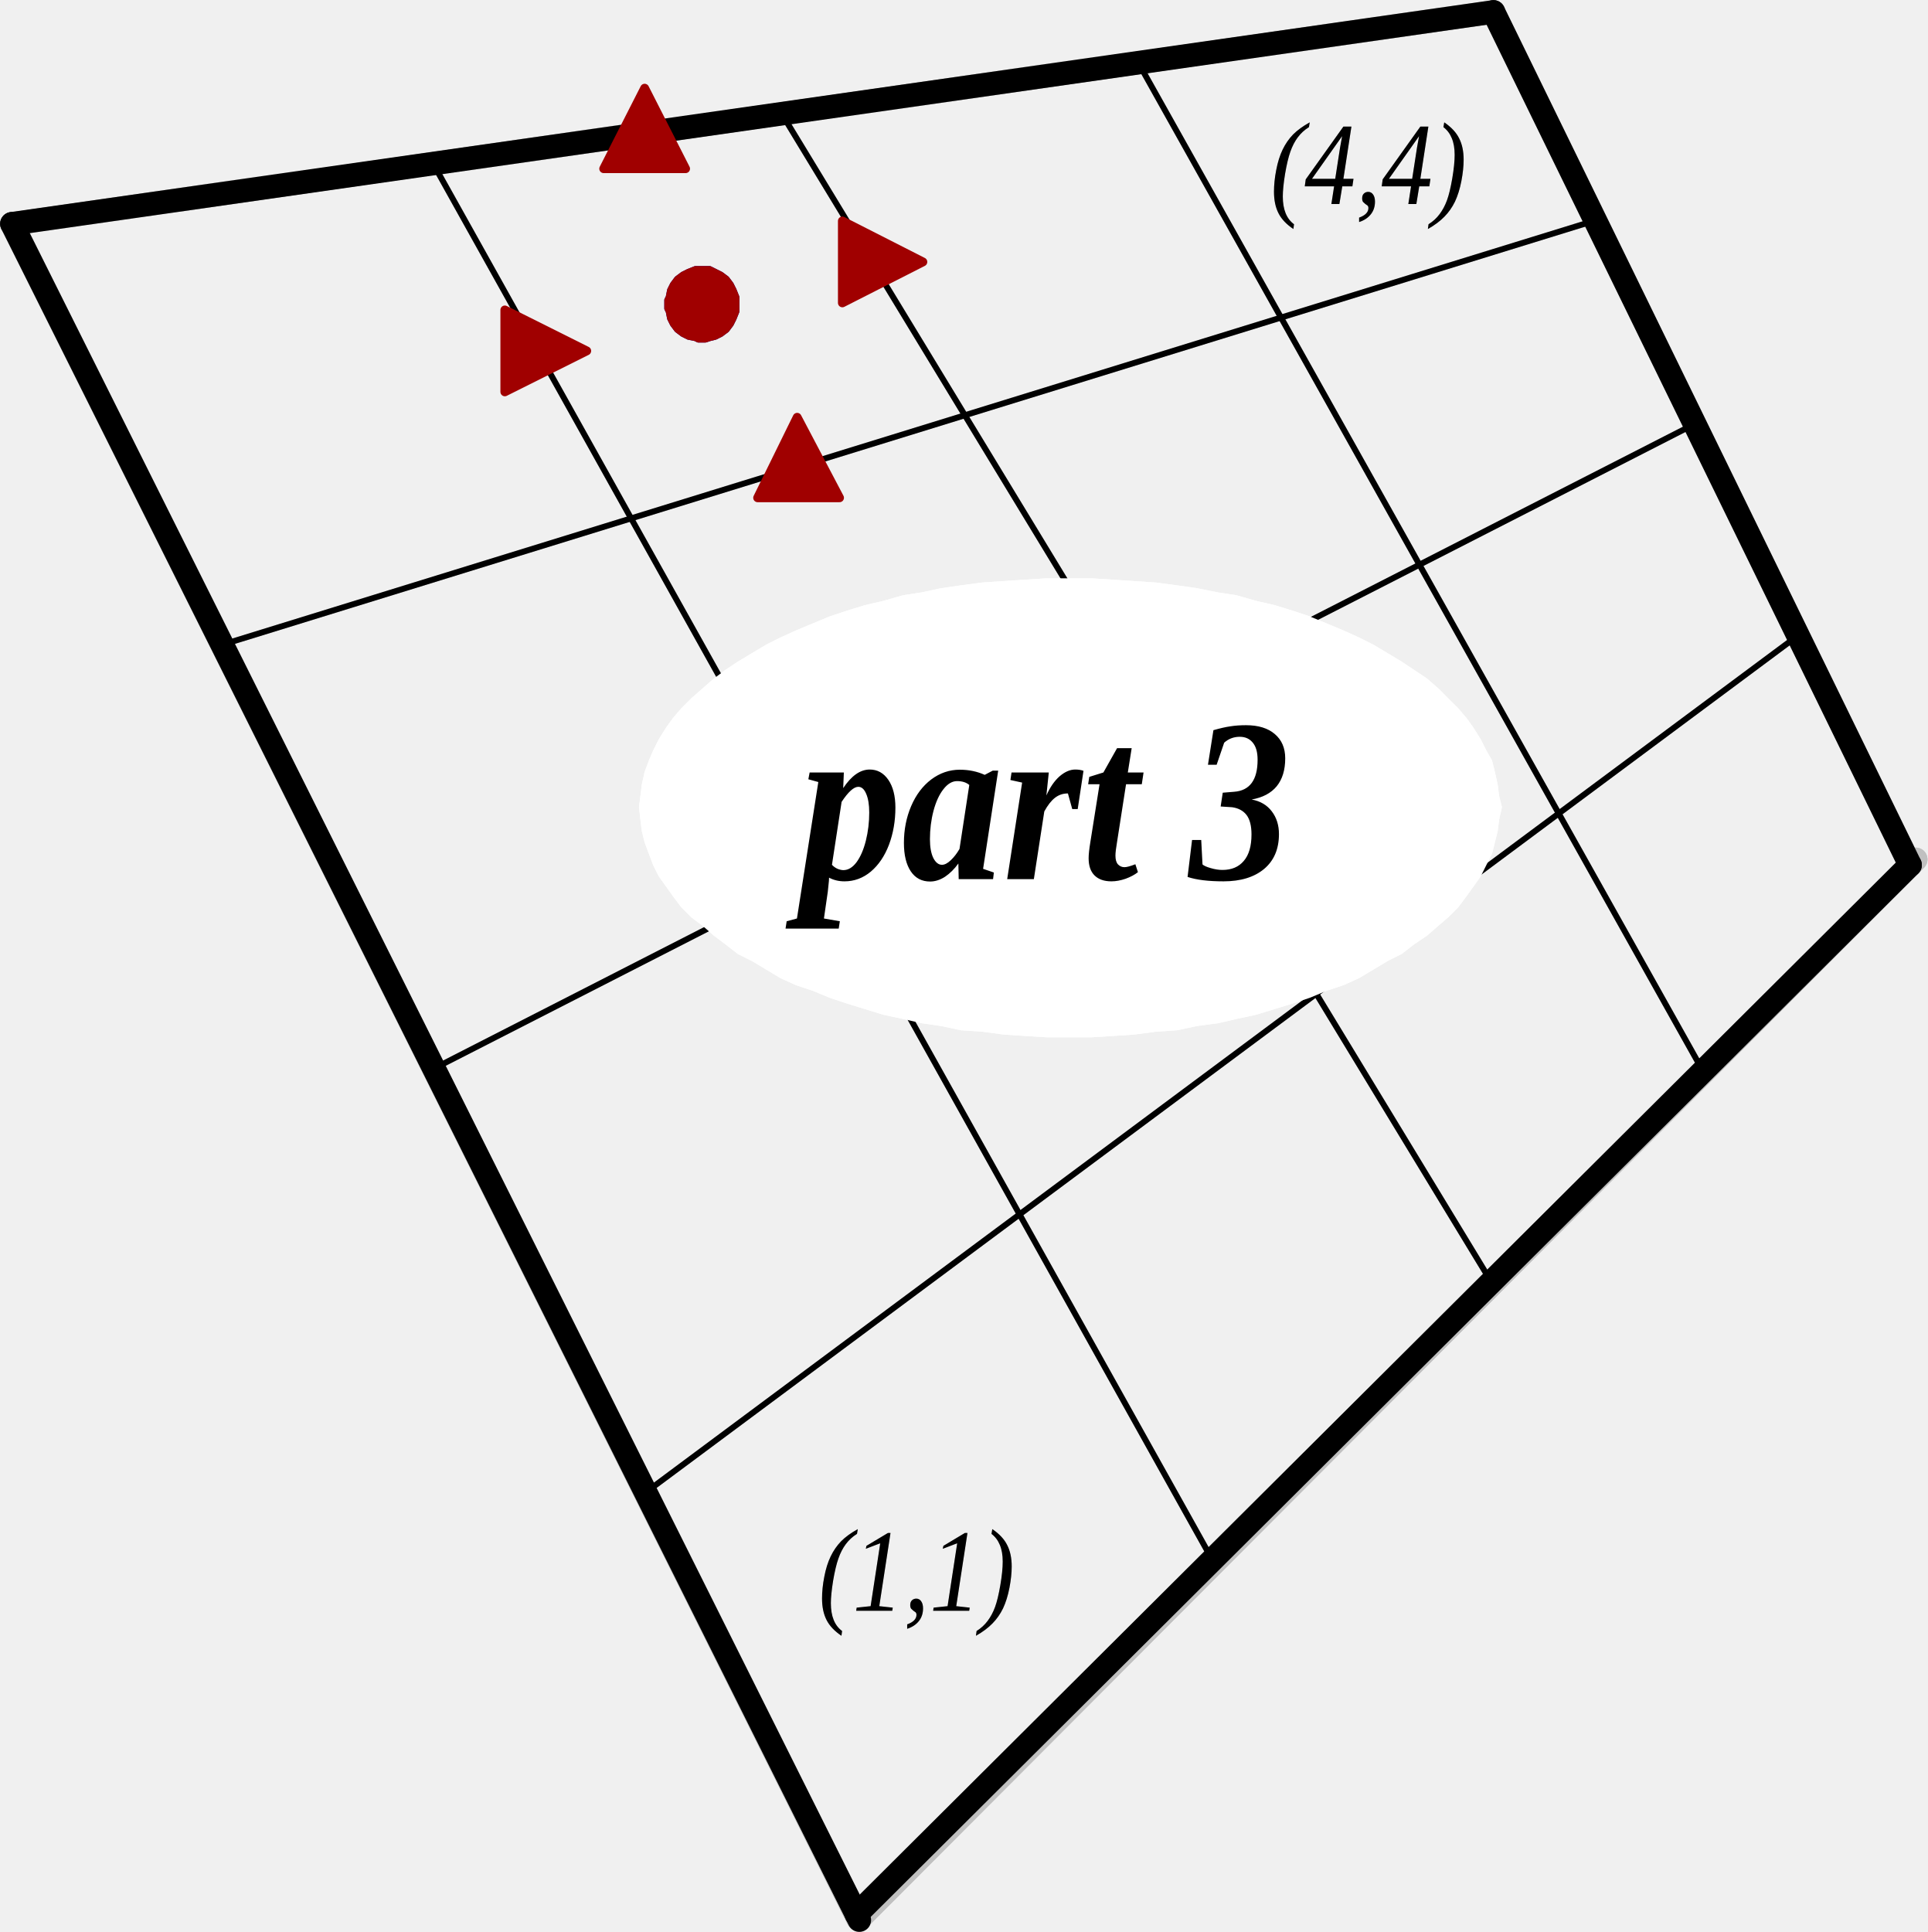
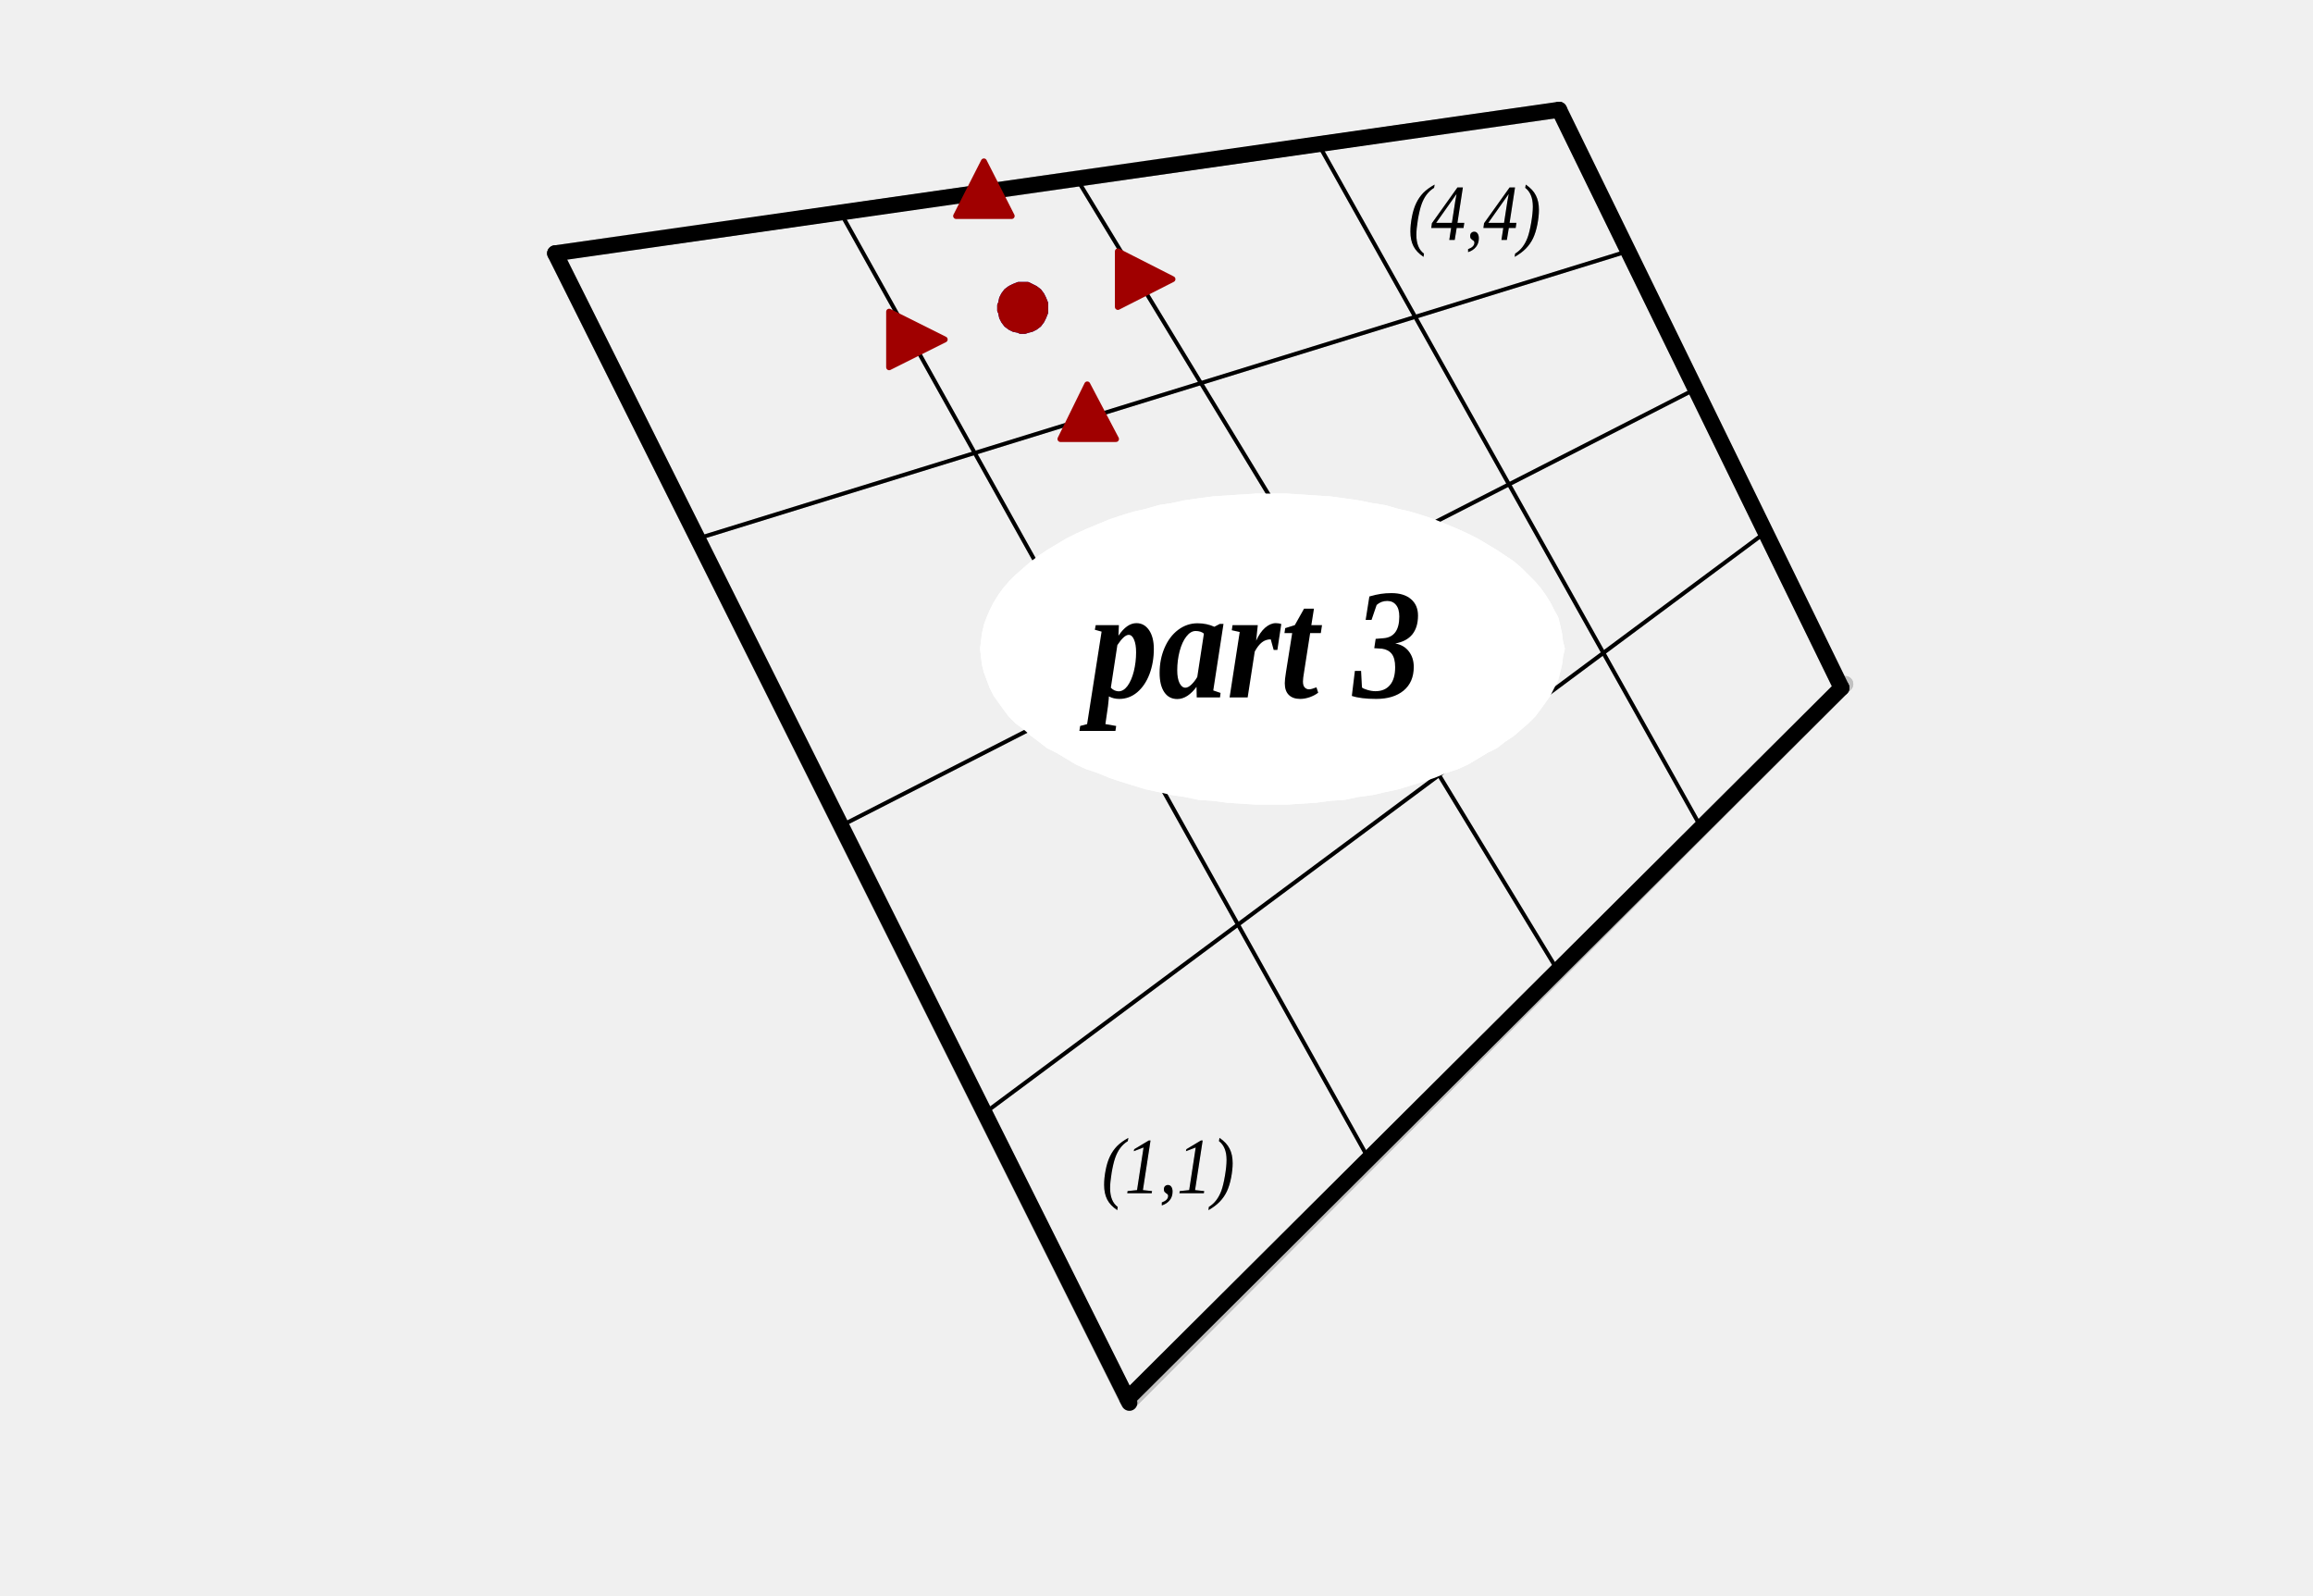
- <svg xmlns="http://www.w3.org/2000/svg" version="1.1" id="svg4038" xml:space="preserve" width="218.379" height="218.861" viewBox="0 0 218.379 218.861">
-   <defs id="defs4042" />
-   <g id="g4046" transform="matrix(1.333333,0,0,-1.333333,-91.44786,249.6704)">
-     <g id="g4048" transform="scale(0.1)">
-       <g id="g4050">
-         <path d="m 696,1682.4 718.8,-1440" style="fill:none;stroke:#c0c0c0;stroke-width:20;stroke-linecap:round;stroke-linejoin:round;stroke-miterlimit:10;stroke-dasharray:none;stroke-opacity:1" id="path4052" />
-         <path d="M 696,1682.4 1416,241.2" style="fill:none;stroke:#c0c0c0;stroke-width:20;stroke-linecap:round;stroke-linejoin:round;stroke-miterlimit:10;stroke-dasharray:none;stroke-opacity:1" id="path4054" />
-         <path d="m 1416,242.4 897.6,900" style="fill:none;stroke:#c0c0c0;stroke-width:20;stroke-linecap:round;stroke-linejoin:round;stroke-miterlimit:10;stroke-dasharray:none;stroke-opacity:1" id="path4056" />
-         <path d="m 1413.6,246 895.2,891.6" style="fill:none;stroke:#c0c0c0;stroke-width:20;stroke-linecap:round;stroke-linejoin:round;stroke-miterlimit:10;stroke-dasharray:none;stroke-opacity:1" id="path4058" />
-         <path d="M 1350,1776 1953.6,782.4" style="fill:none;stroke:#c0c0c0;stroke-width:5;stroke-linecap:round;stroke-linejoin:round;stroke-miterlimit:10;stroke-dasharray:none;stroke-opacity:1" id="path4060" />
-         <path d="M 1652.4,1820.4 2133.6,961.2" style="fill:none;stroke:#c0c0c0;stroke-width:5;stroke-linecap:round;stroke-linejoin:round;stroke-miterlimit:10;stroke-dasharray:none;stroke-opacity:1" id="path4062" />
-         <path d="M 1053.6,1734 1716,547.2" style="fill:none;stroke:#c0c0c0;stroke-width:5;stroke-linecap:round;stroke-linejoin:round;stroke-miterlimit:10;stroke-dasharray:none;stroke-opacity:1" id="path4064" />
-         <path d="m 874.8,1324.8 1165.2,360" style="fill:none;stroke:#c0c0c0;stroke-width:5;stroke-linecap:round;stroke-linejoin:round;stroke-miterlimit:10;stroke-dasharray:none;stroke-opacity:1" id="path4066" />
-         <path d="M 1054.8,964.8 2125.2,1512" style="fill:none;stroke:#c0c0c0;stroke-width:5;stroke-linecap:round;stroke-linejoin:round;stroke-miterlimit:10;stroke-dasharray:none;stroke-opacity:1" id="path4068" />
-         <path d="m 1234.8,604.8 978,727.2" style="fill:none;stroke:#c0c0c0;stroke-width:5;stroke-linecap:round;stroke-linejoin:round;stroke-miterlimit:10;stroke-dasharray:none;stroke-opacity:1" id="path4070" />
-         <path d="m 696,1682.4 1258.8,180" style="fill:none;stroke:#c0c0c0;stroke-width:20;stroke-linecap:round;stroke-linejoin:round;stroke-miterlimit:10;stroke-dasharray:none;stroke-opacity:1" id="path4072" />
-         <path d="m 1954.8,1862.4 354,-724.8" style="fill:none;stroke:#c0c0c0;stroke-width:20;stroke-linecap:round;stroke-linejoin:round;stroke-miterlimit:10;stroke-dasharray:none;stroke-opacity:1" id="path4074" />
-         <g id="g4076" transform="scale(10)">
-           <text transform="matrix(0.871795,0,0,-1,138.12,50.4)" style="font-style:italic;font-variant:normal;font-size:10px;font-family:'Times New Roman';-inkscape-font-specification:Times-Italic;writing-mode:lr-tb;fill:#c0c0c0;fill-opacity:1;fill-rule:nonzero;stroke:none" id="text4080">
-             <tspan x="0 3.33 8.33 10.83 15.83 19.16" y="0" id="tspan4078">(1,1)</tspan>
+ <svg xmlns="http://www.w3.org/2000/svg" version="1.1" id="svg1304" xml:space="preserve" width="386.667" height="266.667" viewBox="0 0 386.667 266.667">
+   <defs id="defs1308" />
+   <g id="g1312" transform="matrix(1.333333,0,0,-1.333333,0,266.6667)">
+     <g id="g1314" transform="scale(0.1)">
+       <g id="g1316">
+         <path d="m 696,1682.4 718.8,-1440" style="fill:none;stroke:#c0c0c0;stroke-width:20;stroke-linecap:round;stroke-linejoin:round;stroke-miterlimit:10;stroke-dasharray:none;stroke-opacity:1" id="path1318" />
+         <path d="M 696,1682.4 1416,241.2" style="fill:none;stroke:#c0c0c0;stroke-width:20;stroke-linecap:round;stroke-linejoin:round;stroke-miterlimit:10;stroke-dasharray:none;stroke-opacity:1" id="path1320" />
+         <path d="m 1416,242.4 897.6,900" style="fill:none;stroke:#c0c0c0;stroke-width:20;stroke-linecap:round;stroke-linejoin:round;stroke-miterlimit:10;stroke-dasharray:none;stroke-opacity:1" id="path1322" />
+         <path d="m 1413.6,246 895.2,891.6" style="fill:none;stroke:#c0c0c0;stroke-width:20;stroke-linecap:round;stroke-linejoin:round;stroke-miterlimit:10;stroke-dasharray:none;stroke-opacity:1" id="path1324" />
+         <path d="M 1350,1776 1953.6,782.4" style="fill:none;stroke:#c0c0c0;stroke-width:5;stroke-linecap:round;stroke-linejoin:round;stroke-miterlimit:10;stroke-dasharray:none;stroke-opacity:1" id="path1326" />
+         <path d="M 1652.4,1820.4 2133.6,961.2" style="fill:none;stroke:#c0c0c0;stroke-width:5;stroke-linecap:round;stroke-linejoin:round;stroke-miterlimit:10;stroke-dasharray:none;stroke-opacity:1" id="path1328" />
+         <path d="M 1053.6,1734 1716,547.2" style="fill:none;stroke:#c0c0c0;stroke-width:5;stroke-linecap:round;stroke-linejoin:round;stroke-miterlimit:10;stroke-dasharray:none;stroke-opacity:1" id="path1330" />
+         <path d="m 874.8,1324.8 1165.2,360" style="fill:none;stroke:#c0c0c0;stroke-width:5;stroke-linecap:round;stroke-linejoin:round;stroke-miterlimit:10;stroke-dasharray:none;stroke-opacity:1" id="path1332" />
+         <path d="M 1054.8,964.8 2125.2,1512" style="fill:none;stroke:#c0c0c0;stroke-width:5;stroke-linecap:round;stroke-linejoin:round;stroke-miterlimit:10;stroke-dasharray:none;stroke-opacity:1" id="path1334" />
+         <path d="m 1234.8,604.8 978,727.2" style="fill:none;stroke:#c0c0c0;stroke-width:5;stroke-linecap:round;stroke-linejoin:round;stroke-miterlimit:10;stroke-dasharray:none;stroke-opacity:1" id="path1336" />
+         <path d="m 696,1682.4 1258.8,180" style="fill:none;stroke:#c0c0c0;stroke-width:20;stroke-linecap:round;stroke-linejoin:round;stroke-miterlimit:10;stroke-dasharray:none;stroke-opacity:1" id="path1338" />
+         <path d="m 1954.8,1862.4 354,-724.8" style="fill:none;stroke:#c0c0c0;stroke-width:20;stroke-linecap:round;stroke-linejoin:round;stroke-miterlimit:10;stroke-dasharray:none;stroke-opacity:1" id="path1340" />
+         <g id="g1342" transform="scale(10)">
+           <text transform="matrix(0.871795,0,0,-1,138.12,50.4)" style="font-style:italic;font-variant:normal;font-size:10px;font-family:'Times New Roman';-inkscape-font-specification:Times-Italic;writing-mode:lr-tb;fill:#c0c0c0;fill-opacity:1;fill-rule:nonzero;stroke:none" id="text1346">
+             <tspan x="0 3.33 8.33 10.83 15.83 19.16" y="0" id="tspan1344">(1,1)</tspan>
          </text>
        </g>
-         <g id="g4082" transform="scale(10)">
-           <text transform="matrix(0.871795,0,0,-1,176.52,169.92)" style="font-style:italic;font-variant:normal;font-size:10px;font-family:'Times New Roman';-inkscape-font-specification:Times-Italic;writing-mode:lr-tb;fill:#c0c0c0;fill-opacity:1;fill-rule:nonzero;stroke:none" id="text4086">
-             <tspan x="0 3.33 8.33 10.83 15.83 19.16" y="0" id="tspan4084">(4,4)</tspan>
+         <g id="g1348" transform="scale(10)">
+           <text transform="matrix(0.871795,0,0,-1,176.52,169.92)" style="font-style:italic;font-variant:normal;font-size:10px;font-family:'Times New Roman';-inkscape-font-specification:Times-Italic;writing-mode:lr-tb;fill:#c0c0c0;fill-opacity:1;fill-rule:nonzero;stroke:none" id="text1352">
+             <tspan x="0 3.33 8.33 10.83 15.83 19.16" y="0" id="tspan1350">(4,4)</tspan>
          </text>
        </g>
-         <path d="m 1594.8,1381.2 h 18 l 19.2,-1.2 18,-1.2 18,-1.2 18,-2.4 16.8,-2.4 18,-3.6 15.6,-2.4 16.8,-4.8 15.6,-3.6 15.6,-4.8 14.4,-4.8 14.4,-6 14.4,-6 13.2,-6 12,-6 12,-7.2 12,-7.2 10.8,-7.2 10.8,-7.2 9.6,-8.4 8.4,-8.4 8.4,-8.4 7.2,-8.4 6,-8.4 6,-9.6 4.8,-9.6 4.8,-8.4 2.4,-9.6 2.4,-10.8 1.2,-9.6 2.4,-9.6 -2.4,-10.8 -1.2,-9.6 -2.4,-9.6 -2.4,-9.6 -4.8,-9.6 -4.8,-9.6 -6,-8.4 -6,-8.4 -7.2,-9.6 -8.4,-8.4 -8.4,-7.2 -9.6,-8.4 -10.8,-7.2 -10.8,-8.4 -12,-6 -12,-7.2 -12,-7.2 -13.2,-6 -14.4,-4.8 -14.4,-6 -14.4,-4.8 -15.6,-4.8 -15.6,-4.8 -16.8,-3.6 -15.6,-3.6 -18,-2.4 -16.8,-3.6 -18,-1.2 -18,-2.4 -18,-1.2 -19.2,-1.2 h -37.2 l -19.2,1.2 -18,1.2 -18,2.4 -18,1.2 -16.8,3.6 -16.8,2.4 -15.6,3.6 -16.8,3.6 -15.6,4.8 -15.6,4.8 -14.4,4.8 -14.4,6 -14.4,4.8 -13.2,6 -12,7.2 -12,7.2 -12,6 -10.8,8.4 -9.6,7.2 -9.6,8.4 -9.6,7.2 -8.4,8.4 -7.2,9.6 -6,8.4 -6,8.4 -4.8,9.6 -3.6,9.6 -3.6,9.6 -2.4,9.6 -1.2,9.6 -1.2,10.8 1.2,9.6 1.2,9.6 2.4,10.8 3.6,9.6 3.6,8.4 4.8,9.6 6,9.6 6,8.4 7.2,8.4 8.4,8.4 9.6,8.4 9.6,8.4 9.6,7.2 10.8,7.2 12,7.2 12,7.2 12,6 13.2,6 14.4,6 14.4,6 14.4,4.8 15.6,4.8 15.6,3.6 16.8,4.8 15.6,2.4 16.8,3.6 16.8,2.4 18,2.4 18,1.2 18,1.2 19.2,1.2 h 19.2" style="fill:#ffffff;fill-opacity:1;fill-rule:evenodd;stroke:none" id="path4088" />
-         <g id="g4090" transform="scale(10)">
-           <text transform="matrix(0.873418,0,0,-1,136.56,112.56)" style="font-style:italic;font-variant:normal;font-weight:bold;font-size:19.75px;font-family:'Times New Roman';-inkscape-font-specification:Times-BoldItalic;writing-mode:lr-tb;fill:#c0c0c0;fill-opacity:1;fill-rule:nonzero;stroke:none" id="text4094">
-             <tspan x="0 9.875 19.75 27.433 32.923 37.861 47.736" y="0" id="tspan4092">part 3</tspan>
+         <path d="m 1594.8,1381.2 h 18 l 19.2,-1.2 18,-1.2 18,-1.2 18,-2.4 16.8,-2.4 18,-3.6 15.6,-2.4 16.8,-4.8 15.6,-3.6 15.6,-4.8 14.4,-4.8 14.4,-6 14.4,-6 13.2,-6 12,-6 12,-7.2 12,-7.2 10.8,-7.2 10.8,-7.2 9.6,-8.4 8.4,-8.4 8.4,-8.4 7.2,-8.4 6,-8.4 6,-9.6 4.8,-9.6 4.8,-8.4 2.4,-9.6 2.4,-10.8 1.2,-9.6 2.4,-9.6 -2.4,-10.8 -1.2,-9.6 -2.4,-9.6 -2.4,-9.6 -4.8,-9.6 -4.8,-9.6 -6,-8.4 -6,-8.4 -7.2,-9.6 -8.4,-8.4 -8.4,-7.2 -9.6,-8.4 -10.8,-7.2 -10.8,-8.4 -12,-6 -12,-7.2 -12,-7.2 -13.2,-6 -14.4,-4.8 -14.4,-6 -14.4,-4.8 -15.6,-4.8 -15.6,-4.8 -16.8,-3.6 -15.6,-3.6 -18,-2.4 -16.8,-3.6 -18,-1.2 -18,-2.4 -18,-1.2 -19.2,-1.2 h -37.2 l -19.2,1.2 -18,1.2 -18,2.4 -18,1.2 -16.8,3.6 -16.8,2.4 -15.6,3.6 -16.8,3.6 -15.6,4.8 -15.6,4.8 -14.4,4.8 -14.4,6 -14.4,4.8 -13.2,6 -12,7.2 -12,7.2 -12,6 -10.8,8.4 -9.6,7.2 -9.6,8.4 -9.6,7.2 -8.4,8.4 -7.2,9.6 -6,8.4 -6,8.4 -4.8,9.6 -3.6,9.6 -3.6,9.6 -2.4,9.6 -1.2,9.6 -1.2,10.8 1.2,9.6 1.2,9.6 2.4,10.8 3.6,9.6 3.6,8.4 4.8,9.6 6,9.6 6,8.4 7.2,8.4 8.4,8.4 9.6,8.4 9.6,8.4 9.6,7.2 10.8,7.2 12,7.2 12,7.2 12,6 13.2,6 14.4,6 14.4,6 14.4,4.8 15.6,4.8 15.6,3.6 16.8,4.8 15.6,2.4 16.8,3.6 16.8,2.4 18,2.4 18,1.2 18,1.2 19.2,1.2 h 19.2" style="fill:#ffffff;fill-opacity:1;fill-rule:evenodd;stroke:none" id="path1354" />
+         <g id="g1356" transform="scale(10)">
+           <text transform="matrix(0.873418,0,0,-1,136.56,112.56)" style="font-style:italic;font-variant:normal;font-weight:bold;font-size:19.75px;font-family:'Times New Roman';-inkscape-font-specification:Times-BoldItalic;writing-mode:lr-tb;fill:#c0c0c0;fill-opacity:1;fill-rule:nonzero;stroke:none" id="text1360">
+             <tspan x="0 9.875 19.75 27.433 32.923 37.861 47.736" y="0" id="tspan1358">part 3</tspan>
          </text>
        </g>
-         <path d="m 696,1682.4 718.8,-1440" style="fill:none;stroke:#c0c0c0;stroke-width:20;stroke-linecap:round;stroke-linejoin:round;stroke-miterlimit:10;stroke-dasharray:none;stroke-opacity:1" id="path4096" />
-         <path d="m 1416,242.4 897.6,900" style="fill:none;stroke:#c0c0c0;stroke-width:20;stroke-linecap:round;stroke-linejoin:round;stroke-miterlimit:10;stroke-dasharray:none;stroke-opacity:1" id="path4098" />
-         <path d="M 696,1682.4 1416,241.2" style="fill:none;stroke:#000000;stroke-width:20;stroke-linecap:round;stroke-linejoin:round;stroke-miterlimit:10;stroke-dasharray:none;stroke-opacity:1" id="path4100" />
-         <path d="m 1413.6,246 895.2,891.6" style="fill:none;stroke:#000000;stroke-width:20;stroke-linecap:round;stroke-linejoin:round;stroke-miterlimit:10;stroke-dasharray:none;stroke-opacity:1" id="path4102" />
-         <path d="M 1350,1776 1953.6,782.4" style="fill:none;stroke:#000000;stroke-width:5;stroke-linecap:round;stroke-linejoin:round;stroke-miterlimit:10;stroke-dasharray:none;stroke-opacity:1" id="path4104" />
-         <path d="M 1652.4,1820.4 2133.6,961.2" style="fill:none;stroke:#000000;stroke-width:5;stroke-linecap:round;stroke-linejoin:round;stroke-miterlimit:10;stroke-dasharray:none;stroke-opacity:1" id="path4106" />
-         <path d="M 1053.6,1734 1716,547.2" style="fill:none;stroke:#000000;stroke-width:5;stroke-linecap:round;stroke-linejoin:round;stroke-miterlimit:10;stroke-dasharray:none;stroke-opacity:1" id="path4108" />
-         <path d="m 874.8,1324.8 1165.2,360" style="fill:none;stroke:#000000;stroke-width:5;stroke-linecap:round;stroke-linejoin:round;stroke-miterlimit:10;stroke-dasharray:none;stroke-opacity:1" id="path4110" />
-         <path d="M 1054.8,964.8 2125.2,1512" style="fill:none;stroke:#000000;stroke-width:5;stroke-linecap:round;stroke-linejoin:round;stroke-miterlimit:10;stroke-dasharray:none;stroke-opacity:1" id="path4112" />
-         <path d="m 1234.8,604.8 978,727.2" style="fill:none;stroke:#000000;stroke-width:5;stroke-linecap:round;stroke-linejoin:round;stroke-miterlimit:10;stroke-dasharray:none;stroke-opacity:1" id="path4114" />
-         <path d="m 696,1682.4 1258.8,180" style="fill:none;stroke:#000000;stroke-width:20;stroke-linecap:round;stroke-linejoin:round;stroke-miterlimit:10;stroke-dasharray:none;stroke-opacity:1" id="path4116" />
-         <path d="m 1954.8,1862.4 354,-724.8" style="fill:none;stroke:#000000;stroke-width:20;stroke-linecap:round;stroke-linejoin:round;stroke-miterlimit:10;stroke-dasharray:none;stroke-opacity:1" id="path4118" />
-         <g id="g4120" transform="scale(10)">
-           <text transform="matrix(0.871795,0,0,-1,138.12,50.4)" style="font-style:italic;font-variant:normal;font-size:10px;font-family:'Times New Roman';-inkscape-font-specification:Times-Italic;writing-mode:lr-tb;fill:#000000;fill-opacity:1;fill-rule:nonzero;stroke:none" id="text4126">
-             <tspan x="0 3.33 8.33 10.83 15.83 19.16" y="0" id="tspan4122">(1,1)</tspan>
-             <tspan x="44.047 47.377 52.377 54.877 59.877 63.207" y="-119.52" id="tspan4124">(4,4)</tspan>
+         <path d="m 696,1682.4 718.8,-1440" style="fill:none;stroke:#c0c0c0;stroke-width:20;stroke-linecap:round;stroke-linejoin:round;stroke-miterlimit:10;stroke-dasharray:none;stroke-opacity:1" id="path1362" />
+         <path d="m 1416,242.4 897.6,900" style="fill:none;stroke:#c0c0c0;stroke-width:20;stroke-linecap:round;stroke-linejoin:round;stroke-miterlimit:10;stroke-dasharray:none;stroke-opacity:1" id="path1364" />
+         <path d="M 696,1682.4 1416,241.2" style="fill:none;stroke:#000000;stroke-width:20;stroke-linecap:round;stroke-linejoin:round;stroke-miterlimit:10;stroke-dasharray:none;stroke-opacity:1" id="path1366" />
+         <path d="m 1413.6,246 895.2,891.6" style="fill:none;stroke:#000000;stroke-width:20;stroke-linecap:round;stroke-linejoin:round;stroke-miterlimit:10;stroke-dasharray:none;stroke-opacity:1" id="path1368" />
+         <path d="M 1350,1776 1953.6,782.4" style="fill:none;stroke:#000000;stroke-width:5;stroke-linecap:round;stroke-linejoin:round;stroke-miterlimit:10;stroke-dasharray:none;stroke-opacity:1" id="path1370" />
+         <path d="M 1652.4,1820.4 2133.6,961.2" style="fill:none;stroke:#000000;stroke-width:5;stroke-linecap:round;stroke-linejoin:round;stroke-miterlimit:10;stroke-dasharray:none;stroke-opacity:1" id="path1372" />
+         <path d="M 1053.6,1734 1716,547.2" style="fill:none;stroke:#000000;stroke-width:5;stroke-linecap:round;stroke-linejoin:round;stroke-miterlimit:10;stroke-dasharray:none;stroke-opacity:1" id="path1374" />
+         <path d="m 874.8,1324.8 1165.2,360" style="fill:none;stroke:#000000;stroke-width:5;stroke-linecap:round;stroke-linejoin:round;stroke-miterlimit:10;stroke-dasharray:none;stroke-opacity:1" id="path1376" />
+         <path d="M 1054.8,964.8 2125.2,1512" style="fill:none;stroke:#000000;stroke-width:5;stroke-linecap:round;stroke-linejoin:round;stroke-miterlimit:10;stroke-dasharray:none;stroke-opacity:1" id="path1378" />
+         <path d="m 1234.8,604.8 978,727.2" style="fill:none;stroke:#000000;stroke-width:5;stroke-linecap:round;stroke-linejoin:round;stroke-miterlimit:10;stroke-dasharray:none;stroke-opacity:1" id="path1380" />
+         <path d="m 696,1682.4 1258.8,180" style="fill:none;stroke:#000000;stroke-width:20;stroke-linecap:round;stroke-linejoin:round;stroke-miterlimit:10;stroke-dasharray:none;stroke-opacity:1" id="path1382" />
+         <path d="m 1954.8,1862.4 354,-724.8" style="fill:none;stroke:#000000;stroke-width:20;stroke-linecap:round;stroke-linejoin:round;stroke-miterlimit:10;stroke-dasharray:none;stroke-opacity:1" id="path1384" />
+         <g id="g1386" transform="scale(10)">
+           <text transform="matrix(0.871795,0,0,-1,138.12,50.4)" style="font-style:italic;font-variant:normal;font-size:10px;font-family:'Times New Roman';-inkscape-font-specification:Times-Italic;writing-mode:lr-tb;fill:#000000;fill-opacity:1;fill-rule:nonzero;stroke:none" id="text1392">
+             <tspan x="0 3.33 8.33 10.83 15.83 19.16" y="0" id="tspan1388">(1,1)</tspan>
+             <tspan x="44.047 47.377 52.377 54.877 59.877 63.207" y="-119.52" id="tspan1390">(4,4)</tspan>
          </text>
        </g>
-         <path d="m 1594.8,1381.2 h 18 l 19.2,-1.2 18,-1.2 18,-1.2 18,-2.4 16.8,-2.4 18,-3.6 15.6,-2.4 16.8,-4.8 15.6,-3.6 15.6,-4.8 14.4,-4.8 14.4,-6 14.4,-6 13.2,-6 12,-6 12,-7.2 12,-7.2 10.8,-7.2 10.8,-7.2 9.6,-8.4 8.4,-8.4 8.4,-8.4 7.2,-8.4 6,-8.4 6,-9.6 4.8,-9.6 4.8,-8.4 2.4,-9.6 2.4,-10.8 1.2,-9.6 2.4,-9.6 -2.4,-10.8 -1.2,-9.6 -2.4,-9.6 -2.4,-9.6 -4.8,-9.6 -4.8,-9.6 -6,-8.4 -6,-8.4 -7.2,-9.6 -8.4,-8.4 -8.4,-7.2 -9.6,-8.4 -10.8,-7.2 -10.8,-8.4 -12,-6 -12,-7.2 -12,-7.2 -13.2,-6 -14.4,-4.8 -14.4,-6 -14.4,-4.8 -15.6,-4.8 -15.6,-4.8 -16.8,-3.6 -15.6,-3.6 -18,-2.4 -16.8,-3.6 -18,-1.2 -18,-2.4 -18,-1.2 -19.2,-1.2 h -37.2 l -19.2,1.2 -18,1.2 -18,2.4 -18,1.2 -16.8,3.6 -16.8,2.4 -15.6,3.6 -16.8,3.6 -15.6,4.8 -15.6,4.8 -14.4,4.8 -14.4,6 -14.4,4.8 -13.2,6 -12,7.2 -12,7.2 -12,6 -10.8,8.4 -9.6,7.2 -9.6,8.4 -9.6,7.2 -8.4,8.4 -7.2,9.6 -6,8.4 -6,8.4 -4.8,9.6 -3.6,9.6 -3.6,9.6 -2.4,9.6 -1.2,9.6 -1.2,10.8 1.2,9.6 1.2,9.6 2.4,10.8 3.6,9.6 3.6,8.4 4.8,9.6 6,9.6 6,8.4 7.2,8.4 8.4,8.4 9.6,8.4 9.6,8.4 9.6,7.2 10.8,7.2 12,7.2 12,7.2 12,6 13.2,6 14.4,6 14.4,6 14.4,4.8 15.6,4.8 15.6,3.6 16.8,4.8 15.6,2.4 16.8,3.6 16.8,2.4 18,2.4 18,1.2 18,1.2 19.2,1.2 h 19.2" style="fill:#ffffff;fill-opacity:1;fill-rule:evenodd;stroke:none" id="path4128" />
-         <g id="g4130" transform="scale(10)">
-           <text transform="matrix(0.873418,0,0,-1,136.56,112.56)" style="font-style:italic;font-variant:normal;font-weight:bold;font-size:19.75px;font-family:'Times New Roman';-inkscape-font-specification:Times-BoldItalic;writing-mode:lr-tb;fill:#000000;fill-opacity:1;fill-rule:nonzero;stroke:none" id="text4134">
-             <tspan x="0 9.875 19.75 27.433 32.923 37.861 47.736" y="0" id="tspan4132">part 3</tspan>
+         <path d="m 1594.8,1381.2 h 18 l 19.2,-1.2 18,-1.2 18,-1.2 18,-2.4 16.8,-2.4 18,-3.6 15.6,-2.4 16.8,-4.8 15.6,-3.6 15.6,-4.8 14.4,-4.8 14.4,-6 14.4,-6 13.2,-6 12,-6 12,-7.2 12,-7.2 10.8,-7.2 10.8,-7.2 9.6,-8.4 8.4,-8.4 8.4,-8.4 7.2,-8.4 6,-8.4 6,-9.6 4.8,-9.6 4.8,-8.4 2.4,-9.6 2.4,-10.8 1.2,-9.6 2.4,-9.6 -2.4,-10.8 -1.2,-9.6 -2.4,-9.6 -2.4,-9.6 -4.8,-9.6 -4.8,-9.6 -6,-8.4 -6,-8.4 -7.2,-9.6 -8.4,-8.4 -8.4,-7.2 -9.6,-8.4 -10.8,-7.2 -10.8,-8.4 -12,-6 -12,-7.2 -12,-7.2 -13.2,-6 -14.4,-4.8 -14.4,-6 -14.4,-4.8 -15.6,-4.8 -15.6,-4.8 -16.8,-3.6 -15.6,-3.6 -18,-2.4 -16.8,-3.6 -18,-1.2 -18,-2.4 -18,-1.2 -19.2,-1.2 h -37.2 l -19.2,1.2 -18,1.2 -18,2.4 -18,1.2 -16.8,3.6 -16.8,2.4 -15.6,3.6 -16.8,3.6 -15.6,4.8 -15.6,4.8 -14.4,4.8 -14.4,6 -14.4,4.8 -13.2,6 -12,7.2 -12,7.2 -12,6 -10.8,8.4 -9.6,7.2 -9.6,8.4 -9.6,7.2 -8.4,8.4 -7.2,9.6 -6,8.4 -6,8.4 -4.8,9.6 -3.6,9.6 -3.6,9.6 -2.4,9.6 -1.2,9.6 -1.2,10.8 1.2,9.6 1.2,9.6 2.4,10.8 3.6,9.6 3.6,8.4 4.8,9.6 6,9.6 6,8.4 7.2,8.4 8.4,8.4 9.6,8.4 9.6,8.4 9.6,7.2 10.8,7.2 12,7.2 12,7.2 12,6 13.2,6 14.4,6 14.4,6 14.4,4.8 15.6,4.8 15.6,3.6 16.8,4.8 15.6,2.4 16.8,3.6 16.8,2.4 18,2.4 18,1.2 18,1.2 19.2,1.2 h 19.2" style="fill:#ffffff;fill-opacity:1;fill-rule:evenodd;stroke:none" id="path1394" />
+         <g id="g1396" transform="scale(10)">
+           <text transform="matrix(0.873418,0,0,-1,136.56,112.56)" style="font-style:italic;font-variant:normal;font-weight:bold;font-size:19.75px;font-family:'Times New Roman';-inkscape-font-specification:Times-BoldItalic;writing-mode:lr-tb;fill:#000000;fill-opacity:1;fill-rule:nonzero;stroke:none" id="text1400">
+             <tspan x="0 9.875 19.75 27.433 32.923 37.861 47.736" y="0" id="tspan1398">part 3</tspan>
          </text>
        </g>
-         <path d="m 1282.8,1644 h 6 l 4.8,-2.4 4.8,-2.4 4.8,-3.6 3.6,-4.8 2.4,-4.8 3.6,-6 v -12 l -3.6,-6 -2.4,-4.8 -3.6,-4.8 -4.8,-3.6 -4.8,-2.4 -4.8,-1.2 -3.6,-2.4 h -6 l -2.4,2.4 -6,1.2 -4.8,2.4 -4.8,3.6 -3.6,4.8 -2.4,4.8 -1.2,6 -1.2,2.4 v 7.2 l 1.2,2.4 1.2,6 2.4,4.8 3.6,4.8 4.8,3.6 4.8,2.4 6,2.4 h 6" style="fill:#000099;fill-opacity:1;fill-rule:evenodd;stroke:none" id="path4136" />
-         <path d="m 1282.8,1644 h 6 l 4.8,-2.4 4.8,-2.4 4.8,-3.6 3.6,-4.8 2.4,-4.8 2.4,-6 v -12 l -2.4,-6 -2.4,-4.8 -3.6,-4.8 -4.8,-3.6 -4.8,-2.4 -4.8,-1.2 -3.6,-1.2 h -6 l -2.4,1.2 -6,1.2 -4.8,2.4 -4.8,3.6 -3.6,4.8 -2.4,4.8 -1.2,6 -1.2,2.4 v 7.2 l 1.2,2.4 1.2,6 2.4,4.8 3.6,4.8 4.8,3.6 4.8,2.4 6,2.4 z" style="fill:none;stroke:#000099;stroke-width:5;stroke-linecap:round;stroke-linejoin:round;stroke-miterlimit:10;stroke-dasharray:none;stroke-opacity:1" id="path4138" />
-         <path d="m 1282.8,1644 h 6 l 4.8,-2.4 4.8,-2.4 4.8,-3.6 3.6,-4.8 2.4,-4.8 2.4,-6 v -12 l -2.4,-6 -2.4,-4.8 -3.6,-4.8 -4.8,-3.6 -4.8,-2.4 -4.8,-1.2 -3.6,-1.2 h -6 l -2.4,1.2 -6,1.2 -4.8,2.4 -4.8,3.6 -3.6,4.8 -2.4,4.8 -1.2,6 -1.2,2.4 v 7.2 l 1.2,2.4 1.2,6 2.4,4.8 3.6,4.8 4.8,3.6 4.8,2.4 6,2.4 h 6" style="fill:#a00000;fill-opacity:1;fill-rule:evenodd;stroke:none" id="path4140" />
-         <path d="m 1282.8,1644 h 6 l 4.8,-2.4 4.8,-2.4 4.8,-3.6 3.6,-4.8 2.4,-4.8 2.4,-6 v -12 l -2.4,-6 -2.4,-4.8 -3.6,-4.8 -4.8,-3.6 -4.8,-2.4 -4.8,-1.2 -3.6,-1.2 h -6 l -2.4,1.2 -6,1.2 -4.8,2.4 -4.8,3.6 -3.6,4.8 -2.4,4.8 -1.2,6 -1.2,2.4 v 7.2 l 1.2,2.4 1.2,6 2.4,4.8 3.6,4.8 4.8,3.6 4.8,2.4 6,2.4 h 6" style="fill:none;stroke:#a00000;stroke-width:5;stroke-linecap:round;stroke-linejoin:round;stroke-miterlimit:10;stroke-dasharray:none;stroke-opacity:1" id="path4142" />
-         <path d="m 1401.6,1615.2 68.4,34.8 -68.4,34.8 v -69.6" style="fill:#a00000;fill-opacity:1;fill-rule:evenodd;stroke:none" id="path4144" />
-         <path d="m 1401.6,1615.2 68.4,34.8 -68.4,34.8 v -69.6" style="fill:none;stroke:#a00000;stroke-width:7.5;stroke-linecap:round;stroke-linejoin:round;stroke-miterlimit:10;stroke-dasharray:none;stroke-opacity:1" id="path4146" />
-         <path d="m 1114.8,1539.6 69.6,34.8 -69.6,34.8 v -69.6" style="fill:#a00000;fill-opacity:1;fill-rule:evenodd;stroke:none" id="path4148" />
-         <path d="m 1114.8,1539.6 69.6,34.8 -69.6,34.8 v -69.6" style="fill:none;stroke:#a00000;stroke-width:7.5;stroke-linecap:round;stroke-linejoin:round;stroke-miterlimit:10;stroke-dasharray:none;stroke-opacity:1" id="path4150" />
-         <path d="m 1363.2,1518 -33.6,-68.4 h 69.6 l -36,68.4" style="fill:#a00000;fill-opacity:1;fill-rule:evenodd;stroke:none" id="path4152" />
-         <path d="m 1363.2,1518 -33.6,-68.4 h 69.6 l -36,68.4" style="fill:none;stroke:#a00000;stroke-width:7.5;stroke-linecap:round;stroke-linejoin:round;stroke-miterlimit:10;stroke-dasharray:none;stroke-opacity:1" id="path4154" />
-         <path d="m 1233.6,1797.6 -34.8,-68.4 h 69.6 l -34.8,68.4" style="fill:#a00000;fill-opacity:1;fill-rule:evenodd;stroke:none" id="path4156" />
-         <path d="m 1233.6,1797.6 -34.8,-68.4 h 69.6 l -34.8,68.4" style="fill:none;stroke:#a00000;stroke-width:7.5;stroke-linecap:round;stroke-linejoin:round;stroke-miterlimit:10;stroke-dasharray:none;stroke-opacity:1" id="path4158" />
+         <path d="m 1282.8,1644 h 6 l 4.8,-2.4 4.8,-2.4 4.8,-3.6 3.6,-4.8 2.4,-4.8 3.6,-6 v -12 l -3.6,-6 -2.4,-4.8 -3.6,-4.8 -4.8,-3.6 -4.8,-2.4 -4.8,-1.2 -3.6,-2.4 h -6 l -2.4,2.4 -6,1.2 -4.8,2.4 -4.8,3.6 -3.6,4.8 -2.4,4.8 -1.2,6 -1.2,2.4 v 7.2 l 1.2,2.4 1.2,6 2.4,4.8 3.6,4.8 4.8,3.6 4.8,2.4 6,2.4 h 6" style="fill:#000099;fill-opacity:1;fill-rule:evenodd;stroke:none" id="path1402" />
+         <path d="m 1282.8,1644 h 6 l 4.8,-2.4 4.8,-2.4 4.8,-3.6 3.6,-4.8 2.4,-4.8 2.4,-6 v -12 l -2.4,-6 -2.4,-4.8 -3.6,-4.8 -4.8,-3.6 -4.8,-2.4 -4.8,-1.2 -3.6,-1.2 h -6 l -2.4,1.2 -6,1.2 -4.8,2.4 -4.8,3.6 -3.6,4.8 -2.4,4.8 -1.2,6 -1.2,2.4 v 7.2 l 1.2,2.4 1.2,6 2.4,4.8 3.6,4.8 4.8,3.6 4.8,2.4 6,2.4 z" style="fill:none;stroke:#000099;stroke-width:5;stroke-linecap:round;stroke-linejoin:round;stroke-miterlimit:10;stroke-dasharray:none;stroke-opacity:1" id="path1404" />
+         <path d="m 1282.8,1644 h 6 l 4.8,-2.4 4.8,-2.4 4.8,-3.6 3.6,-4.8 2.4,-4.8 2.4,-6 v -12 l -2.4,-6 -2.4,-4.8 -3.6,-4.8 -4.8,-3.6 -4.8,-2.4 -4.8,-1.2 -3.6,-1.2 h -6 l -2.4,1.2 -6,1.2 -4.8,2.4 -4.8,3.6 -3.6,4.8 -2.4,4.8 -1.2,6 -1.2,2.4 v 7.2 l 1.2,2.4 1.2,6 2.4,4.8 3.6,4.8 4.8,3.6 4.8,2.4 6,2.4 h 6" style="fill:#a00000;fill-opacity:1;fill-rule:evenodd;stroke:none" id="path1406" />
+         <path d="m 1282.8,1644 h 6 l 4.8,-2.4 4.8,-2.4 4.8,-3.6 3.6,-4.8 2.4,-4.8 2.4,-6 v -12 l -2.4,-6 -2.4,-4.8 -3.6,-4.8 -4.8,-3.6 -4.8,-2.4 -4.8,-1.2 -3.6,-1.2 h -6 l -2.4,1.2 -6,1.2 -4.8,2.4 -4.8,3.6 -3.6,4.8 -2.4,4.8 -1.2,6 -1.2,2.4 v 7.2 l 1.2,2.4 1.2,6 2.4,4.8 3.6,4.8 4.8,3.6 4.8,2.4 6,2.4 h 6" style="fill:none;stroke:#a00000;stroke-width:5;stroke-linecap:round;stroke-linejoin:round;stroke-miterlimit:10;stroke-dasharray:none;stroke-opacity:1" id="path1408" />
+         <path d="m 1401.6,1615.2 68.4,34.8 -68.4,34.8 v -69.6" style="fill:#a00000;fill-opacity:1;fill-rule:evenodd;stroke:none" id="path1410" />
+         <path d="m 1401.6,1615.2 68.4,34.8 -68.4,34.8 v -69.6" style="fill:none;stroke:#a00000;stroke-width:7.5;stroke-linecap:round;stroke-linejoin:round;stroke-miterlimit:10;stroke-dasharray:none;stroke-opacity:1" id="path1412" />
+         <path d="m 1114.8,1539.6 69.6,34.8 -69.6,34.8 v -69.6" style="fill:#a00000;fill-opacity:1;fill-rule:evenodd;stroke:none" id="path1414" />
+         <path d="m 1114.8,1539.6 69.6,34.8 -69.6,34.8 v -69.6" style="fill:none;stroke:#a00000;stroke-width:7.5;stroke-linecap:round;stroke-linejoin:round;stroke-miterlimit:10;stroke-dasharray:none;stroke-opacity:1" id="path1416" />
+         <path d="m 1363.2,1518 -33.6,-68.4 h 69.6 l -36,68.4" style="fill:#a00000;fill-opacity:1;fill-rule:evenodd;stroke:none" id="path1418" />
+         <path d="m 1363.2,1518 -33.6,-68.4 h 69.6 l -36,68.4" style="fill:none;stroke:#a00000;stroke-width:7.5;stroke-linecap:round;stroke-linejoin:round;stroke-miterlimit:10;stroke-dasharray:none;stroke-opacity:1" id="path1420" />
+         <path d="m 1233.6,1797.6 -34.8,-68.4 h 69.6 l -34.8,68.4" style="fill:#a00000;fill-opacity:1;fill-rule:evenodd;stroke:none" id="path1422" />
+         <path d="m 1233.6,1797.6 -34.8,-68.4 h 69.6 l -34.8,68.4" style="fill:none;stroke:#a00000;stroke-width:7.5;stroke-linecap:round;stroke-linejoin:round;stroke-miterlimit:10;stroke-dasharray:none;stroke-opacity:1" id="path1424" />
      </g>
    </g>
  </g>
</svg>
